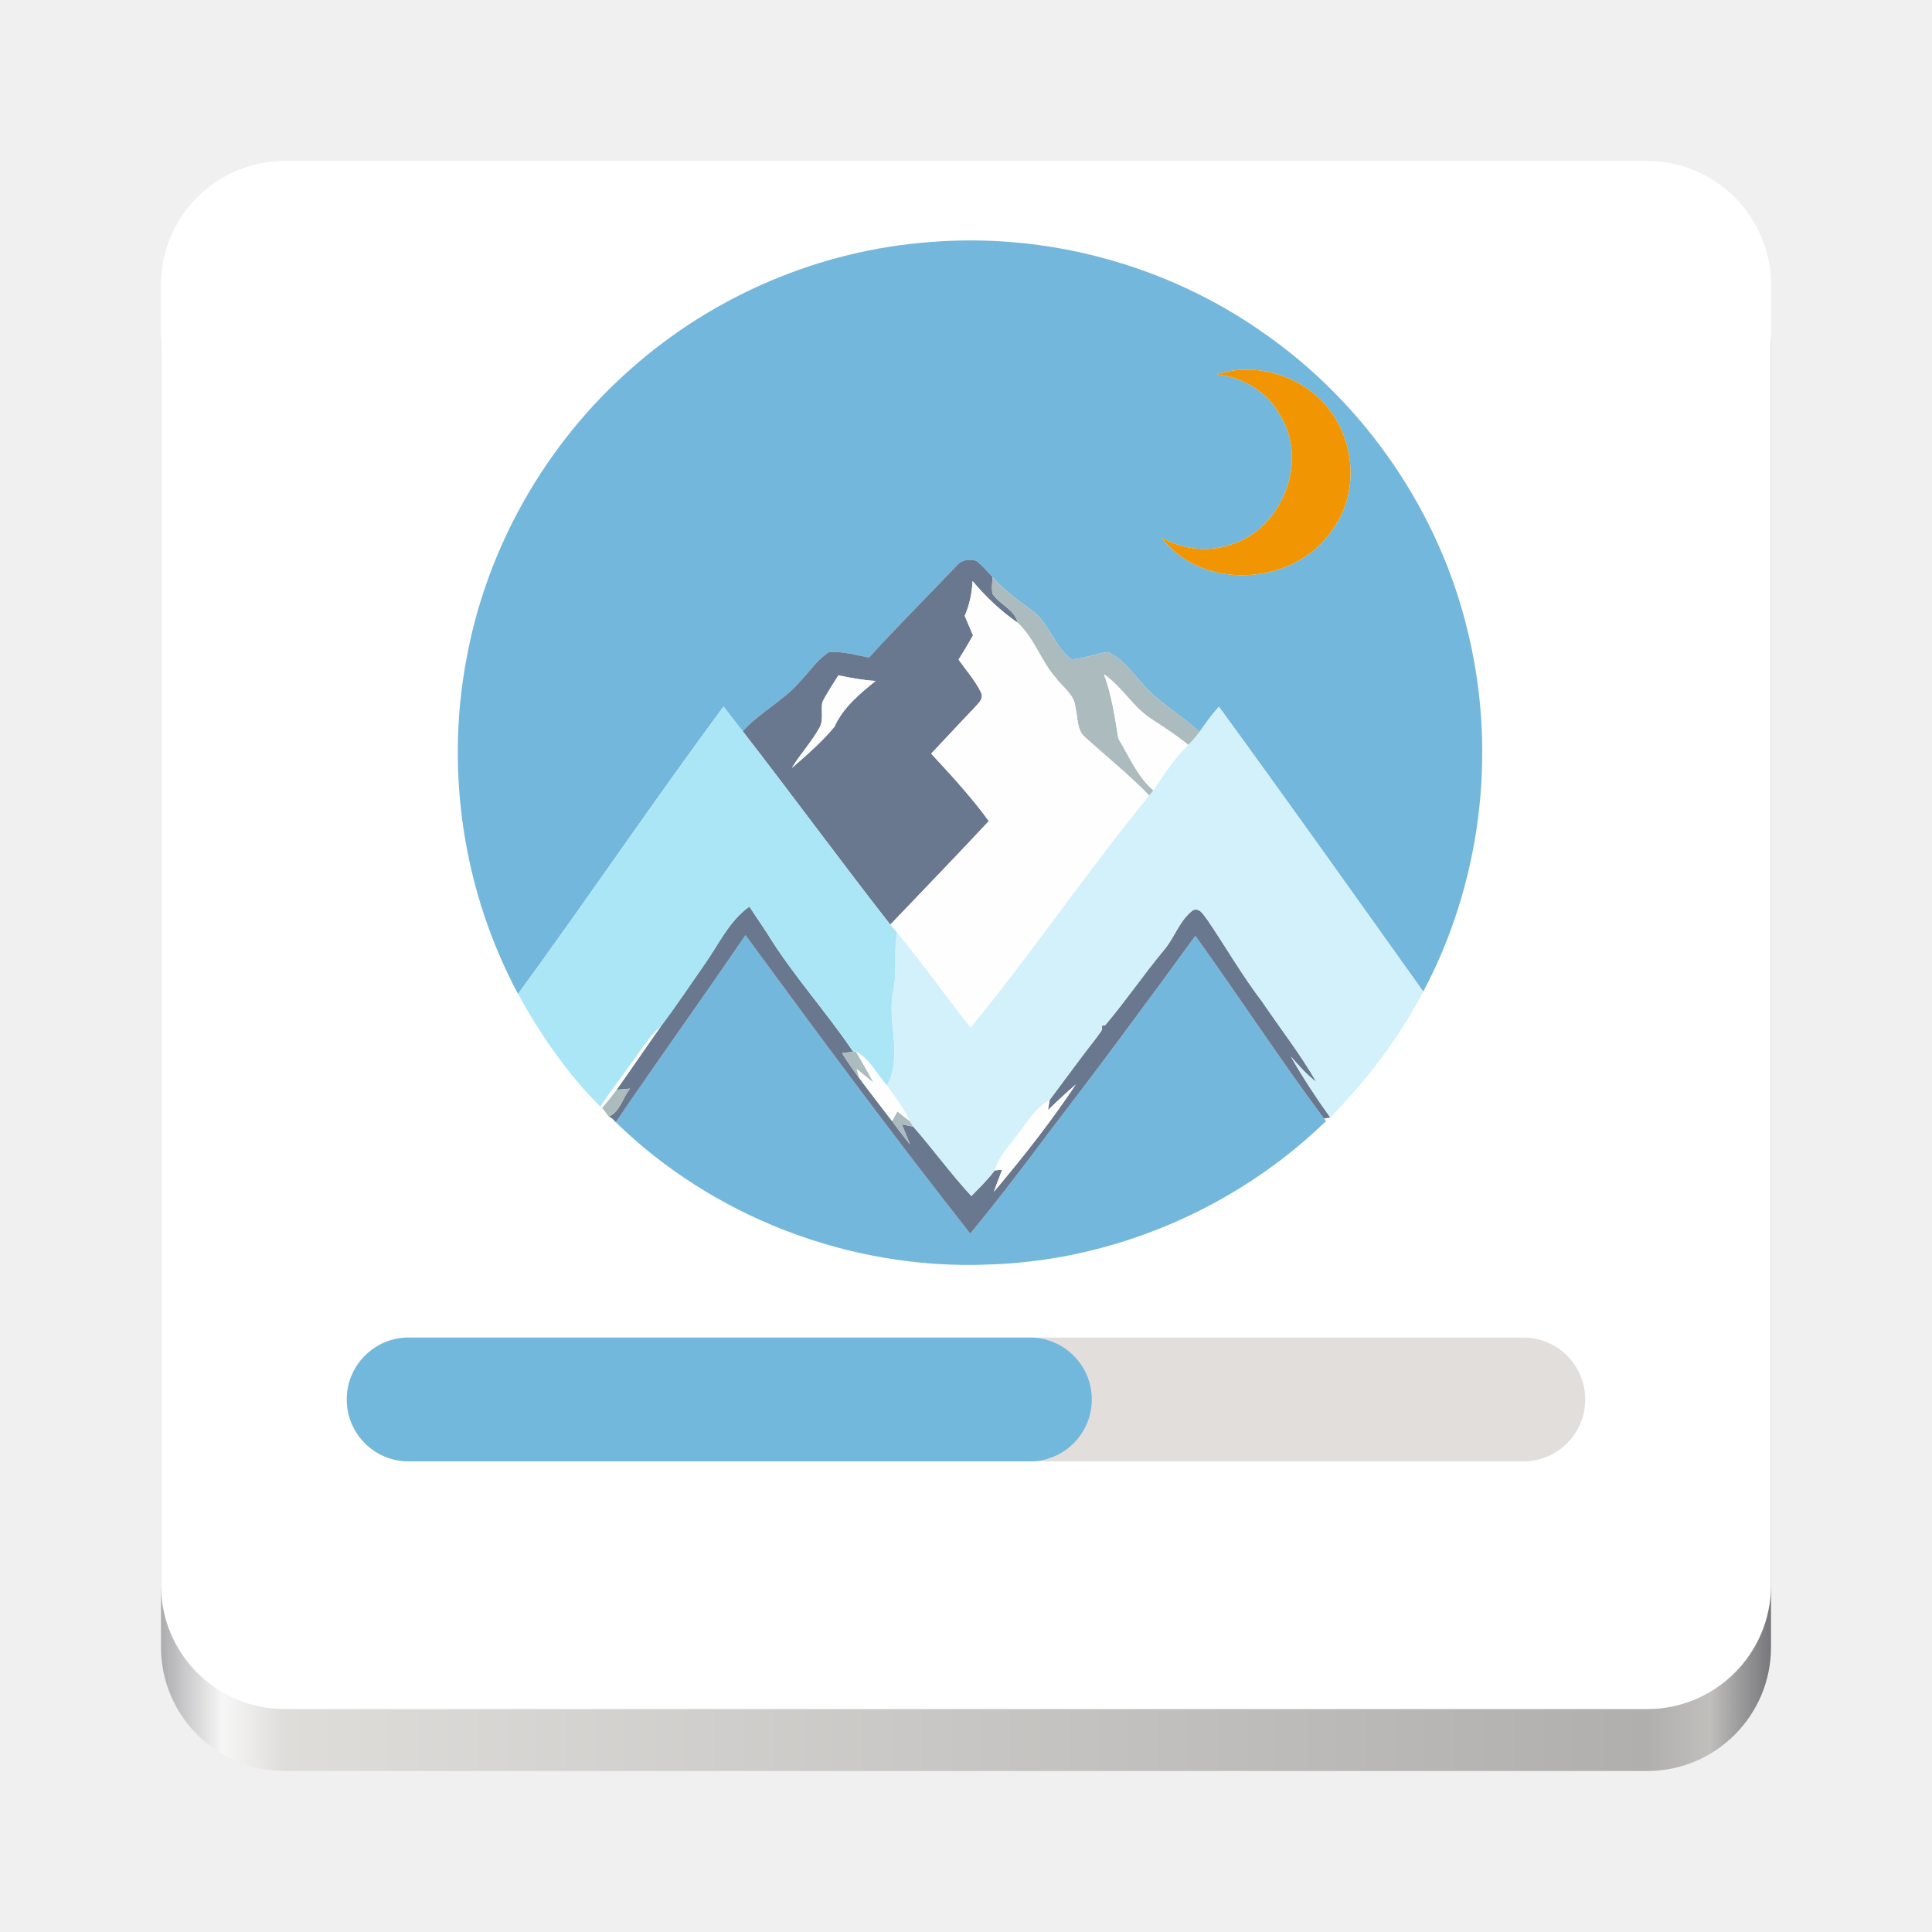
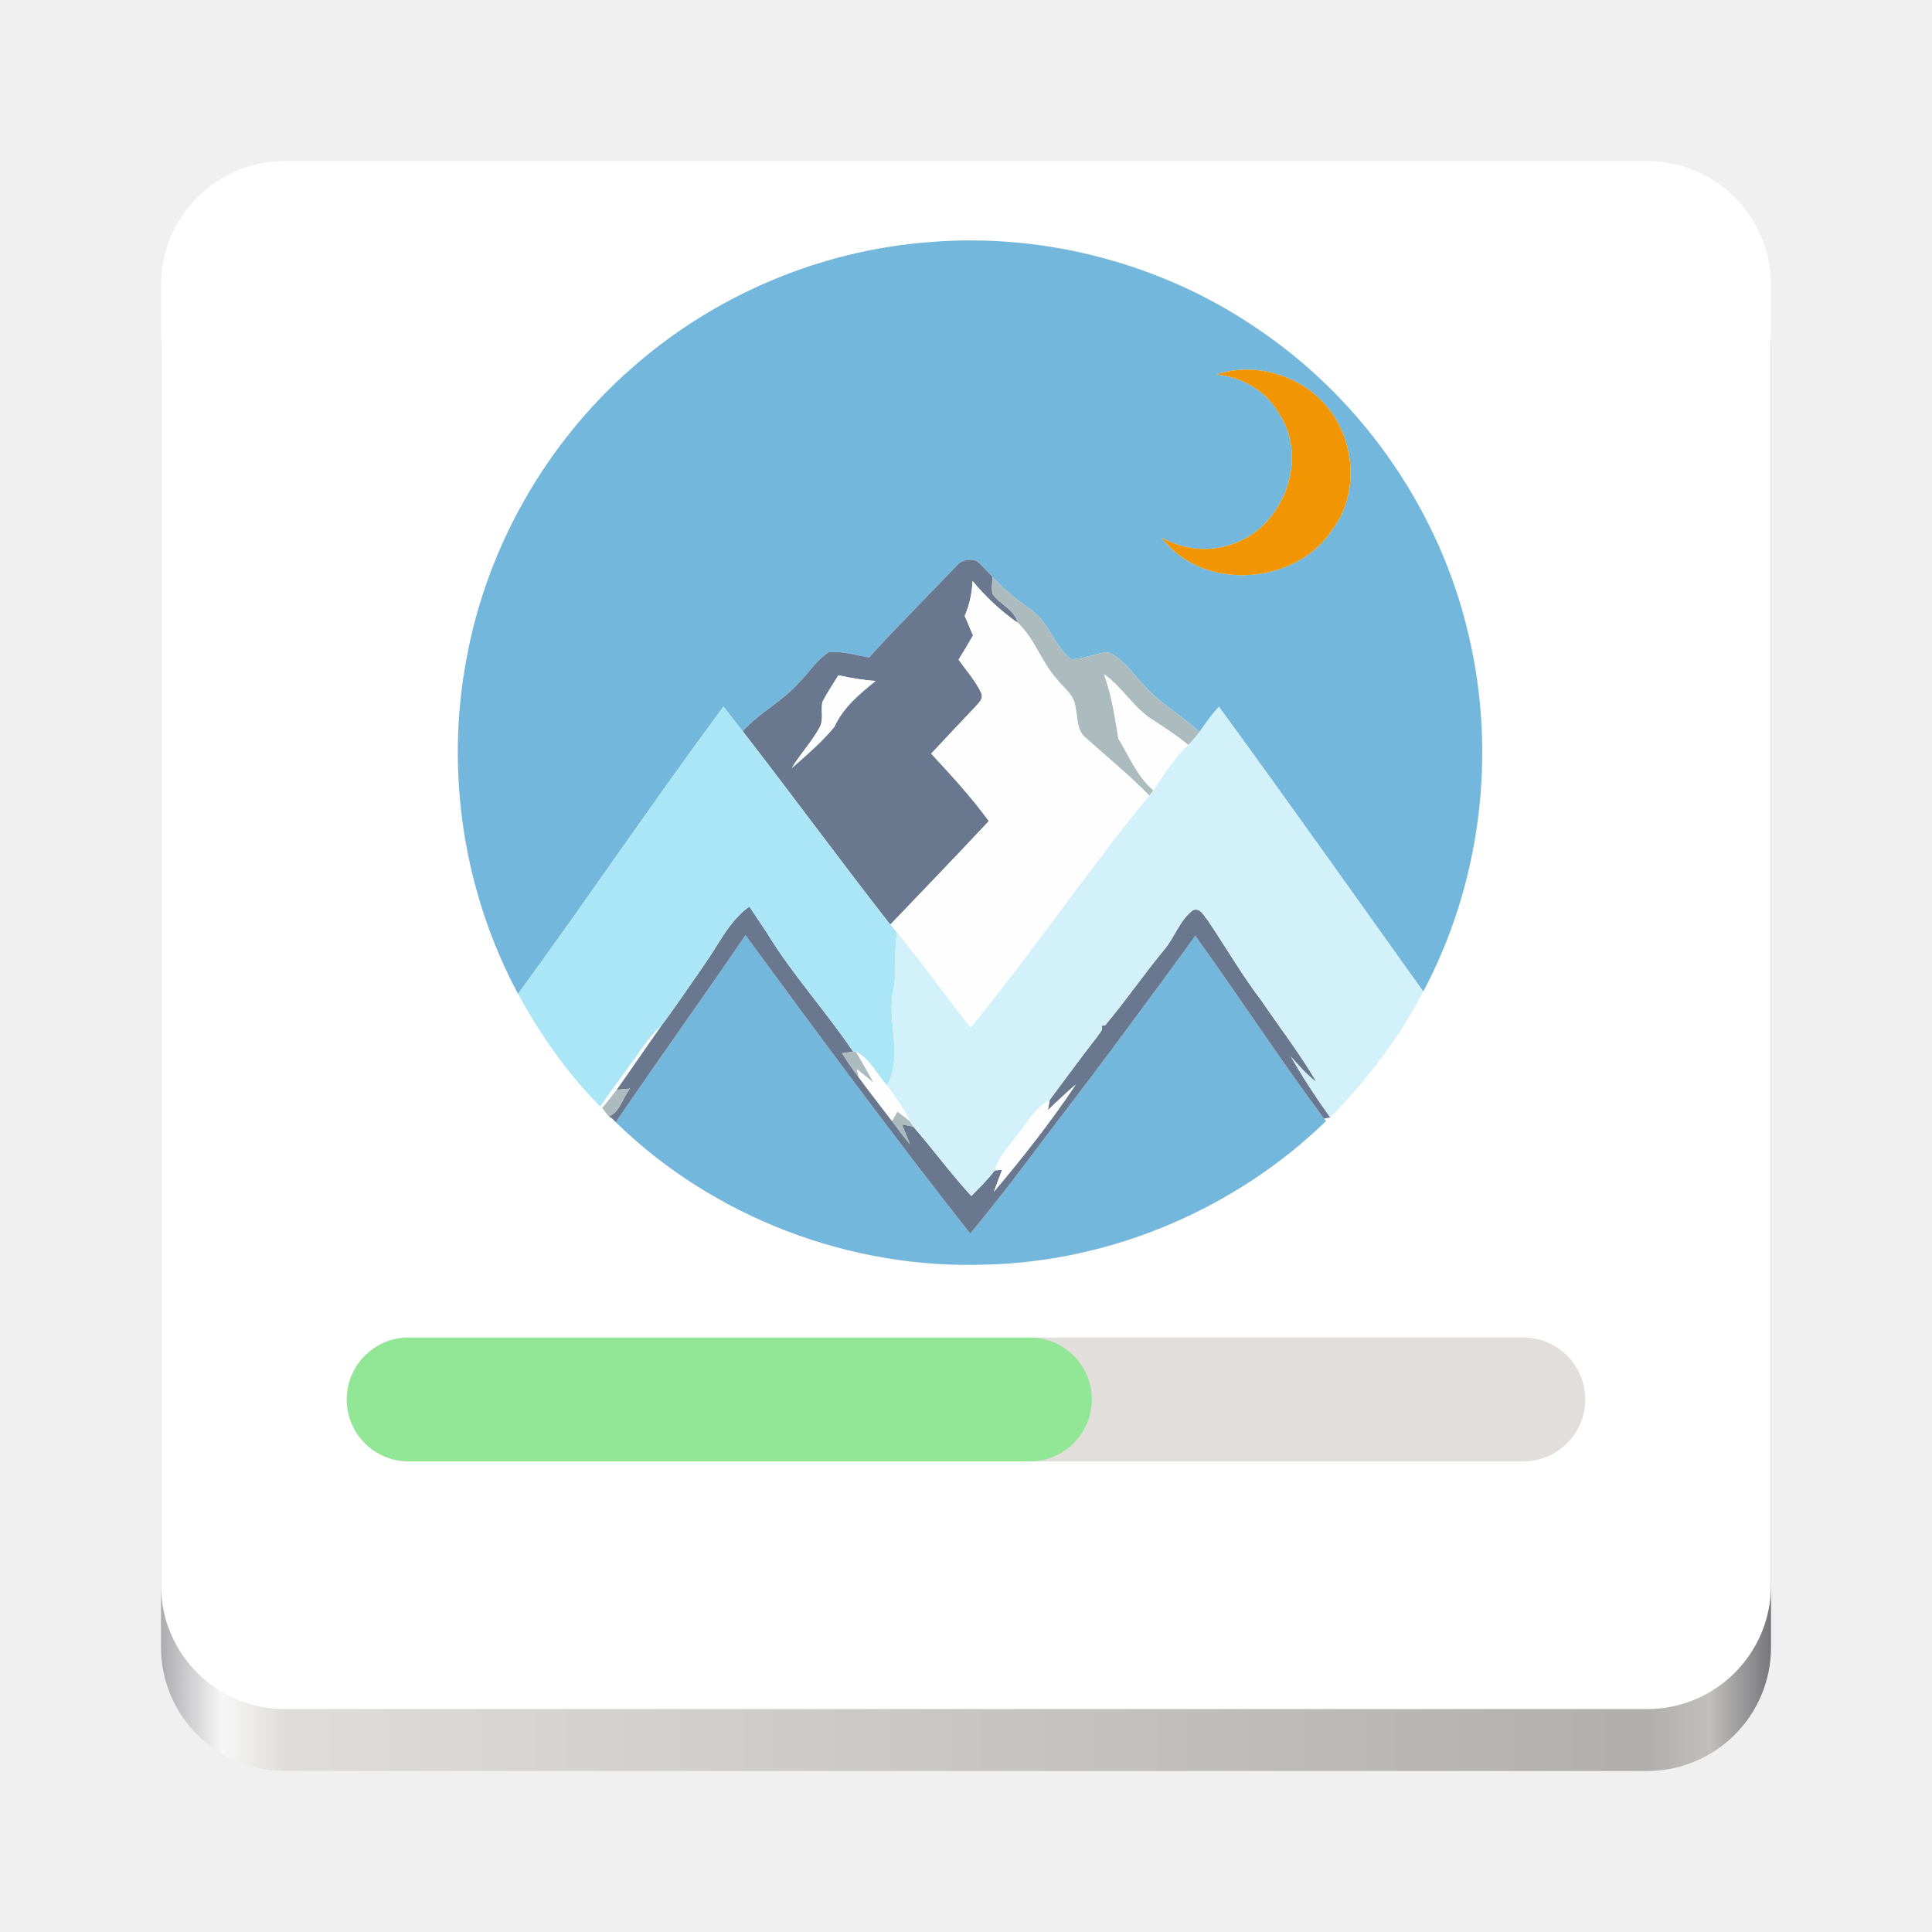
<svg xmlns="http://www.w3.org/2000/svg" xmlns:xlink="http://www.w3.org/1999/xlink" width="48" height="48" version="1.0" id="svg38" xml:space="preserve">
  <defs id="defs16">
    <linearGradient xlink:href="#a" id="b" gradientUnits="userSpaceOnUse" gradientTransform="matrix(0.23214,0,0,0.32895,-8.567,435.827)" x1="88.596" y1="-449.394" x2="536.596" y2="-449.394" />
    <linearGradient id="a">
      <stop offset="0" stop-color="#acabae" id="stop3" />
      <stop offset=".038" stop-color="#f7f7f7" id="stop5" />
      <stop offset=".077" stop-color="#deddda" id="stop7" />
      <stop offset=".923" stop-color="#b0afad" id="stop9" />
      <stop offset=".962" stop-color="#c0bfbc" id="stop11" />
      <stop offset="1" stop-color="#77767b" id="stop13" />
    </linearGradient>
    <linearGradient xlink:href="#a" id="linearGradient911" gradientUnits="userSpaceOnUse" gradientTransform="matrix(0.23214,0,0,0.32895,-8.567,435.827)" x1="88.596" y1="-449.394" x2="536.596" y2="-449.394" />
  </defs>
  <g transform="matrix(0.3846154,0,0,0.3846154,-0.6153843,-66.76923)" id="g36-2" style="display:inline;stroke-width:2.6">
    <rect ry="8" rx="8" y="188" x="12" height="100" width="104" style="fill:url(#linearGradient911);stroke-width:6.76;marker:none" fill="url(#b)" id="rect18-7" />
    <rect style="stroke-width:6.76;marker:none" width="104" height="100" x="12" y="184" rx="8" ry="8" fill="#ffffff" id="rect20-0" />
    <g transform="translate(-104,-365.5)" color="#000000" id="g26-9" style="stroke-width:6.76">
      <rect ry="4" rx="4" y="625.5" x="128" height="8" width="80" style="stroke-width:17.576;marker:none" overflow="visible" fill="#e1dedb" id="rect22-3" />
-       <rect ry="4" rx="4" y="625.5" x="128" height="8" width="48.125" style="fill:#72b8dc;fill-opacity:1;stroke-width:17.576;marker:none" overflow="visible" fill="#3584e4" id="rect24-6" />
+       <rect ry="4" rx="4" y="625.5" x="128" height="8" width="48.125" style="fill:#92e796;fill-opacity:1;stroke-width:17.576;marker:none" overflow="visible" fill="#3584e4" id="rect24-6" />
    </g>
  </g>
  <g id="g1" transform="matrix(0.1002156,0,0,0.1002156,11.27275,5.872656)">
    <g id="#73b7dcff">
      <path fill="#73b7dc" opacity="1" d="M 43.91,32.86 C 64.32,14.71 90.74,3.44 117.99,1.42 c 28.96,-2.4 58.65,5.61 82.45,22.29 25.54,17.63 44.21,44.94 51.18,75.2 7.01,29.52 2.98,61.52 -11.26,88.32 -16.83,-23.57 -33.57,-47.22 -50.66,-70.62 -1.77,1.96 -3.33,4.1 -4.81,6.28 -4.62,-4.37 -10.39,-7.4 -14.45,-12.37 -2.56,-2.69 -4.79,-6.1 -8.39,-7.46 -3.02,0.36 -5.85,1.68 -8.9,1.8 -4.2,-3.14 -5.46,-8.9 -9.7,-12.04 -3.51,-2.52 -6.99,-5.13 -9.87,-8.37 -1.31,-1.38 -2.54,-2.86 -4.05,-4.02 -1.69,-0.55 -3.69,-0.21 -4.85,1.22 -7.21,7.61 -14.67,14.98 -21.71,22.75 -3.28,-0.58 -6.58,-1.58 -9.94,-1.34 -2.98,1.92 -4.93,5 -7.36,7.51 -4.1,4.7 -9.87,7.47 -14.02,12.12 -1.61,-2.03 -3.19,-4.08 -4.76,-6.13 C 49.52,140.02 33.17,164.23 15.95,187.8 2.45,162.67 -2.12,132.91 3.13,104.89 8.13,77.21 22.8,51.43 43.91,32.86 m 145.21,1.38 c 6.45,0.64 12.58,4.22 15.67,10.02 7.34,11.4 0.51,28.47 -12.36,32.23 -5.62,1.84 -11.82,1.09 -16.94,-1.8 10.11,13.46 33.14,11.91 42.27,-1.9 7.31,-9.59 5.56,-24.33 -3.09,-32.52 -6.57,-6.35 -16.84,-8.98 -25.55,-6.03 z" id="path1" />
      <path fill="#73b7dc" opacity="1" d="m 40.18,219.62 c 10.57,-15.56 21.56,-30.83 32.15,-46.38 18.24,24.91 36.62,49.73 55.71,73.99 7.02,-8.46 13.65,-17.25 20.24,-26.05 12.11,-15.74 23.89,-31.73 35.58,-47.78 10.77,15 20.88,30.48 31.87,45.3 l 0.54,0.62 c -22.42,21.73 -53.02,34.8 -84.26,35.59 -33.7,1.25 -67.69,-11.73 -91.83,-35.29 z" id="path2" />
    </g>
    <g id="#f19602ff">
      <path fill="#f19602" opacity="1" d="m 189.12,34.24 c 8.71,-2.95 18.98,-0.32 25.55,6.03 8.65,8.19 10.4,22.93 3.09,32.52 -9.13,13.81 -32.16,15.36 -42.27,1.9 5.12,2.89 11.32,3.64 16.94,1.8 12.87,-3.76 19.7,-20.83 12.36,-32.23 -3.09,-5.8 -9.22,-9.38 -15.67,-10.02 z" id="path3" />
    </g>
    <g id="#69788fff">
      <path fill="#69788f" opacity="1" d="m 124.68,81.65 c 1.16,-1.43 3.16,-1.77 4.85,-1.22 1.51,1.16 2.74,2.64 4.05,4.02 -0.05,1.39 -0.32,2.82 0.01,4.2 1.79,2.64 5.47,3.84 6.24,7.16 -4.19,-2.92 -7.94,-6.43 -11.2,-10.36 -0.16,2.97 -0.74,5.9 -1.95,8.62 0.67,1.62 1.37,3.23 2.06,4.85 -1.14,2.03 -2.34,4.03 -3.58,6.01 1.91,2.71 4.18,5.22 5.6,8.24 0.7,1.66 -0.93,2.75 -1.84,3.87 -3.56,3.69 -7.02,7.49 -10.55,11.2 4.98,5.38 9.97,10.78 14.29,16.72 -8.06,8.63 -16.26,17.13 -24.43,25.67 -12.38,-15.84 -24.26,-32.06 -36.58,-47.94 4.15,-4.65 9.92,-7.42 14.02,-12.12 2.43,-2.51 4.38,-5.59 7.36,-7.51 3.36,-0.24 6.66,0.76 9.94,1.34 7.04,-7.77 14.5,-15.14 21.71,-22.75 m -29.31,27.17 c -1.35,2.21 -2.84,4.34 -3.99,6.66 -0.39,2.04 0.36,4.27 -0.64,6.21 -1.96,3.6 -4.81,6.6 -6.92,10.1 3.69,-3.2 7.45,-6.45 10.56,-10.21 2.16,-4.79 6.22,-8.15 10.21,-11.37 -3.11,-0.18 -6.18,-0.74 -9.22,-1.39 z" id="path4" />
      <path fill="#69788f" opacity="1" d="m 62.23,180.41 c 3.48,-4.91 6.02,-10.67 11.06,-14.26 1.46,2.17 2.91,4.34 4.35,6.52 6.33,10.39 14.61,19.39 21.39,29.47 -0.69,0.09 -2.07,0.26 -2.77,0.34 1.29,2.07 2.68,4.08 4.16,6.01 2.67,3.67 5.5,7.22 8.24,10.83 1.44,1.96 2.91,3.89 4.45,5.77 -0.64,-1.66 -1.37,-3.29 -1.99,-4.95 0.7,0.14 2.1,0.42 2.81,0.57 4.92,5.62 9.31,11.71 14.39,17.2 2.01,-2.05 4.07,-4.05 5.8,-6.35 0.46,-0.04 1.37,-0.13 1.83,-0.17 -0.51,1.37 -1.53,4.1 -2.05,5.47 7.2,-8.52 14.11,-17.3 20.3,-26.58 -2.37,2.03 -4.65,4.17 -6.89,6.35 0.11,-0.64 0.32,-1.91 0.43,-2.54 3.93,-5.23 7.75,-10.52 11.78,-15.66 0.45,-0.85 1.62,-1.62 1.08,-2.71 0.23,-0.04 0.7,-0.14 0.93,-0.18 5.09,-6.05 9.57,-12.62 14.63,-18.71 2.61,-3.11 3.81,-7.32 7.14,-9.81 1.84,-0.61 2.62,1.36 3.6,2.5 4.52,6.68 8.55,13.69 13.45,20.12 4.52,6.66 9.48,13.03 13.52,20 -2.42,-1.8 -4.36,-4.09 -6.34,-6.32 2.97,5.21 6.28,10.24 9.78,15.12 -0.39,0.06 -1.19,0.19 -1.58,0.26 -10.99,-14.82 -21.1,-30.3 -31.87,-45.3 -11.69,16.05 -23.47,32.04 -35.58,47.78 -6.59,8.8 -13.22,17.59 -20.24,26.05 -19.09,-24.26 -37.47,-49.08 -55.71,-73.99 -10.59,15.55 -21.58,30.82 -32.15,46.38 -0.5,-0.57 -1.02,-1.14 -1.74,-1.41 2.8,-1.15 3.47,-4.78 5.27,-6.93 -0.83,0.07 -2.5,0.21 -3.34,0.28 3.73,-5.24 7.33,-10.57 11.05,-15.81 3.77,-4.99 7.23,-10.22 10.81,-15.34 z" id="path5" />
    </g>
    <g id="#acbbbdff">
      <path fill="#acbbbd" opacity="1" d="m 133.59,88.65 c -0.33,-1.38 -0.06,-2.81 -0.01,-4.2 2.88,3.24 6.36,5.85 9.87,8.37 4.24,3.14 5.5,8.9 9.7,12.04 3.05,-0.12 5.88,-1.44 8.9,-1.8 3.6,1.36 5.83,4.77 8.39,7.46 4.06,4.97 9.83,8 14.45,12.37 -0.85,1.12 -1.78,2.19 -2.76,3.2 -2.84,-2.3 -5.88,-4.32 -8.94,-6.29 -4.71,-2.96 -7.43,-8.09 -11.98,-11.24 1.9,5.15 2.69,10.56 3.56,15.94 2.67,4.37 4.72,9.49 8.7,12.85 -0.26,0.32 -0.77,0.96 -1.03,1.28 -4.96,-5.11 -10.52,-9.58 -15.79,-14.34 -2.27,-1.81 -1.87,-4.98 -2.53,-7.52 -0.2,-3.13 -3.06,-4.91 -4.79,-7.22 -3.71,-4.21 -5.36,-9.87 -9.5,-13.74 -0.77,-3.32 -4.45,-4.52 -6.24,-7.16 z" id="path6" />
      <path fill="#acbbbd" opacity="1" d="m 99.03,202.14 0.67,-0.06 c 1.5,2.56 3,5.11 4.38,7.74 -1.38,-1.12 -2.76,-2.26 -4.14,-3.36 l 0.48,2.03 c -1.48,-1.93 -2.87,-3.94 -4.16,-6.01 0.7,-0.08 2.08,-0.25 2.77,-0.34 z" id="path7" />
      <path fill="#acbbbd" opacity="1" d="m 36.78,216.03 c 1.28,-1.42 2.41,-2.97 3.59,-4.47 0.84,-0.07 2.51,-0.21 3.34,-0.28 -1.8,2.15 -2.47,5.78 -5.27,6.93 -0.42,-0.55 -1.25,-1.64 -1.66,-2.18 z" id="path8" />
      <path fill="#acbbbd" opacity="1" d="m 108.66,219.32 c 0.33,-0.59 0.99,-1.78 1.32,-2.37 1.04,0.79 2.09,1.58 3.12,2.41 0.2,0.33 0.62,1.01 0.83,1.35 -0.71,-0.15 -2.11,-0.43 -2.81,-0.57 0.62,1.66 1.35,3.29 1.99,4.95 -1.54,-1.88 -3.01,-3.81 -4.45,-5.77 z" id="path9" />
    </g>
    <g id="#fefefeff">
      <path fill="#fefefe" opacity="1" d="m 128.63,85.45 c 3.26,3.93 7.01,7.44 11.2,10.36 4.14,3.87 5.79,9.53 9.5,13.74 1.73,2.31 4.59,4.09 4.79,7.22 0.66,2.54 0.26,5.71 2.53,7.52 5.27,4.76 10.83,9.23 15.79,14.34 -15.37,18.7 -28.94,38.82 -44.3,57.55 -6.16,-7.78 -11.88,-15.9 -18.2,-23.54 -0.57,-0.67 -1.14,-1.34 -1.71,-2.01 8.17,-8.54 16.37,-17.04 24.43,-25.67 -4.32,-5.94 -9.31,-11.34 -14.29,-16.72 3.53,-3.71 6.99,-7.51 10.55,-11.2 0.91,-1.12 2.54,-2.21 1.84,-3.87 -1.42,-3.02 -3.69,-5.53 -5.6,-8.24 1.24,-1.98 2.44,-3.98 3.58,-6.01 -0.69,-1.62 -1.39,-3.23 -2.06,-4.85 1.21,-2.72 1.79,-5.65 1.95,-8.62 z" id="path10" />
      <path fill="#fefefe" opacity="1" d="m 95.37,108.82 c 3.04,0.65 6.11,1.21 9.22,1.39 -3.99,3.22 -8.05,6.58 -10.21,11.37 -3.11,3.76 -6.87,7.01 -10.56,10.21 2.11,-3.5 4.96,-6.5 6.92,-10.1 1,-1.94 0.25,-4.17 0.64,-6.21 1.15,-2.32 2.64,-4.45 3.99,-6.66 z" id="path11" />
      <path fill="#fefefe" opacity="1" d="m 161.21,108.56 c 4.55,3.15 7.27,8.28 11.98,11.24 3.06,1.97 6.1,3.99 8.94,6.29 -3.49,3.26 -6.02,7.32 -8.66,11.26 -3.98,-3.36 -6.03,-8.48 -8.7,-12.85 -0.87,-5.38 -1.66,-10.79 -3.56,-15.94 z" id="path12" />
      <path fill="#fefefe" opacity="1" d="m 43.63,205.52 c 2.53,-3.32 4.58,-7.04 7.79,-9.77 -3.72,5.24 -7.32,10.57 -11.05,15.81 -1.18,1.5 -2.31,3.05 -3.59,4.47 l -0.8,0.28 0.36,-0.57 c 2.27,-3.52 4.9,-6.79 7.29,-10.22 z" id="path13" />
      <path fill="#fefefe" opacity="1" d="m 99.7,202.08 c 3.46,1.75 5.19,5.64 7.74,8.43 2.03,2.85 4.18,5.65 5.66,8.85 -1.03,-0.83 -2.08,-1.62 -3.12,-2.41 -0.33,0.59 -0.99,1.78 -1.32,2.37 -2.74,-3.61 -5.57,-7.16 -8.24,-10.83 l -0.48,-2.03 c 1.38,1.1 2.76,2.24 4.14,3.36 -1.38,-2.63 -2.88,-5.18 -4.38,-7.74 z" id="path14" />
      <path fill="#fefefe" opacity="1" d="m 147.31,216.63 c 2.24,-2.18 4.52,-4.32 6.89,-6.35 -6.19,9.28 -13.1,18.06 -20.3,26.58 0.52,-1.37 1.54,-4.1 2.05,-5.47 -0.46,0.04 -1.37,0.13 -1.83,0.17 0.92,-3.53 3.64,-6.08 5.69,-8.96 2.47,-2.99 4.35,-6.68 7.93,-8.51 -0.11,0.63 -0.32,1.9 -0.43,2.54 z" id="path15" />
    </g>
    <g id="#abe6f7ff">
      <path fill="#abe6f7" opacity="1" d="m 15.95,187.8 c 17.22,-23.57 33.57,-47.78 50.94,-71.24 1.57,2.05 3.15,4.1 4.76,6.13 12.32,15.88 24.2,32.1 36.58,47.94 0.57,0.67 1.14,1.34 1.71,2.01 -0.87,4.44 -0.08,8.98 -0.78,13.42 -2.15,8.09 2.44,16.7 -1.72,24.45 -2.55,-2.79 -4.28,-6.68 -7.74,-8.43 l -0.67,0.06 c -6.78,-10.08 -15.06,-19.08 -21.39,-29.47 -1.44,-2.18 -2.89,-4.35 -4.35,-6.52 -5.04,3.59 -7.58,9.35 -11.06,14.26 -3.58,5.12 -7.04,10.35 -10.81,15.34 -3.21,2.73 -5.26,6.45 -7.79,9.77 -2.39,3.43 -5.02,6.7 -7.29,10.22 -8.18,-8.19 -14.85,-17.8 -20.39,-27.94 z" id="path16" />
    </g>
    <g id="#d3f1faff">
      <path fill="#d3f1fa" opacity="1" d="m 184.89,122.89 c 1.48,-2.18 3.04,-4.32 4.81,-6.28 17.09,23.4 33.83,47.05 50.66,70.62 -6.02,11.52 -13.98,21.93 -23.05,31.21 -3.5,-4.88 -6.81,-9.91 -9.78,-15.12 1.98,2.23 3.92,4.52 6.34,6.32 -4.04,-6.97 -9,-13.34 -13.52,-20 -4.9,-6.43 -8.93,-13.44 -13.45,-20.12 -0.98,-1.14 -1.76,-3.11 -3.6,-2.5 -3.33,2.49 -4.53,6.7 -7.14,9.81 -5.06,6.09 -9.54,12.66 -14.63,18.71 -0.23,0.04 -0.7,0.14 -0.93,0.18 0.54,1.09 -0.63,1.86 -1.08,2.71 -4.03,5.14 -7.85,10.43 -11.78,15.66 -3.58,1.83 -5.46,5.52 -7.93,8.51 -2.05,2.88 -4.77,5.43 -5.69,8.96 -1.73,2.3 -3.79,4.3 -5.8,6.35 -5.08,-5.49 -9.47,-11.58 -14.39,-17.2 -0.21,-0.34 -0.63,-1.02 -0.83,-1.35 -1.48,-3.2 -3.63,-6 -5.66,-8.85 4.16,-7.75 -0.43,-16.36 1.72,-24.45 0.7,-4.44 -0.09,-8.98 0.78,-13.42 6.32,7.64 12.04,15.76 18.2,23.54 15.36,-18.73 28.93,-38.85 44.3,-57.55 0.26,-0.32 0.77,-0.96 1.03,-1.28 2.64,-3.94 5.17,-8 8.66,-11.26 0.98,-1.01 1.91,-2.08 2.76,-3.2 z" id="path17" />
    </g>
  </g>
</svg>
